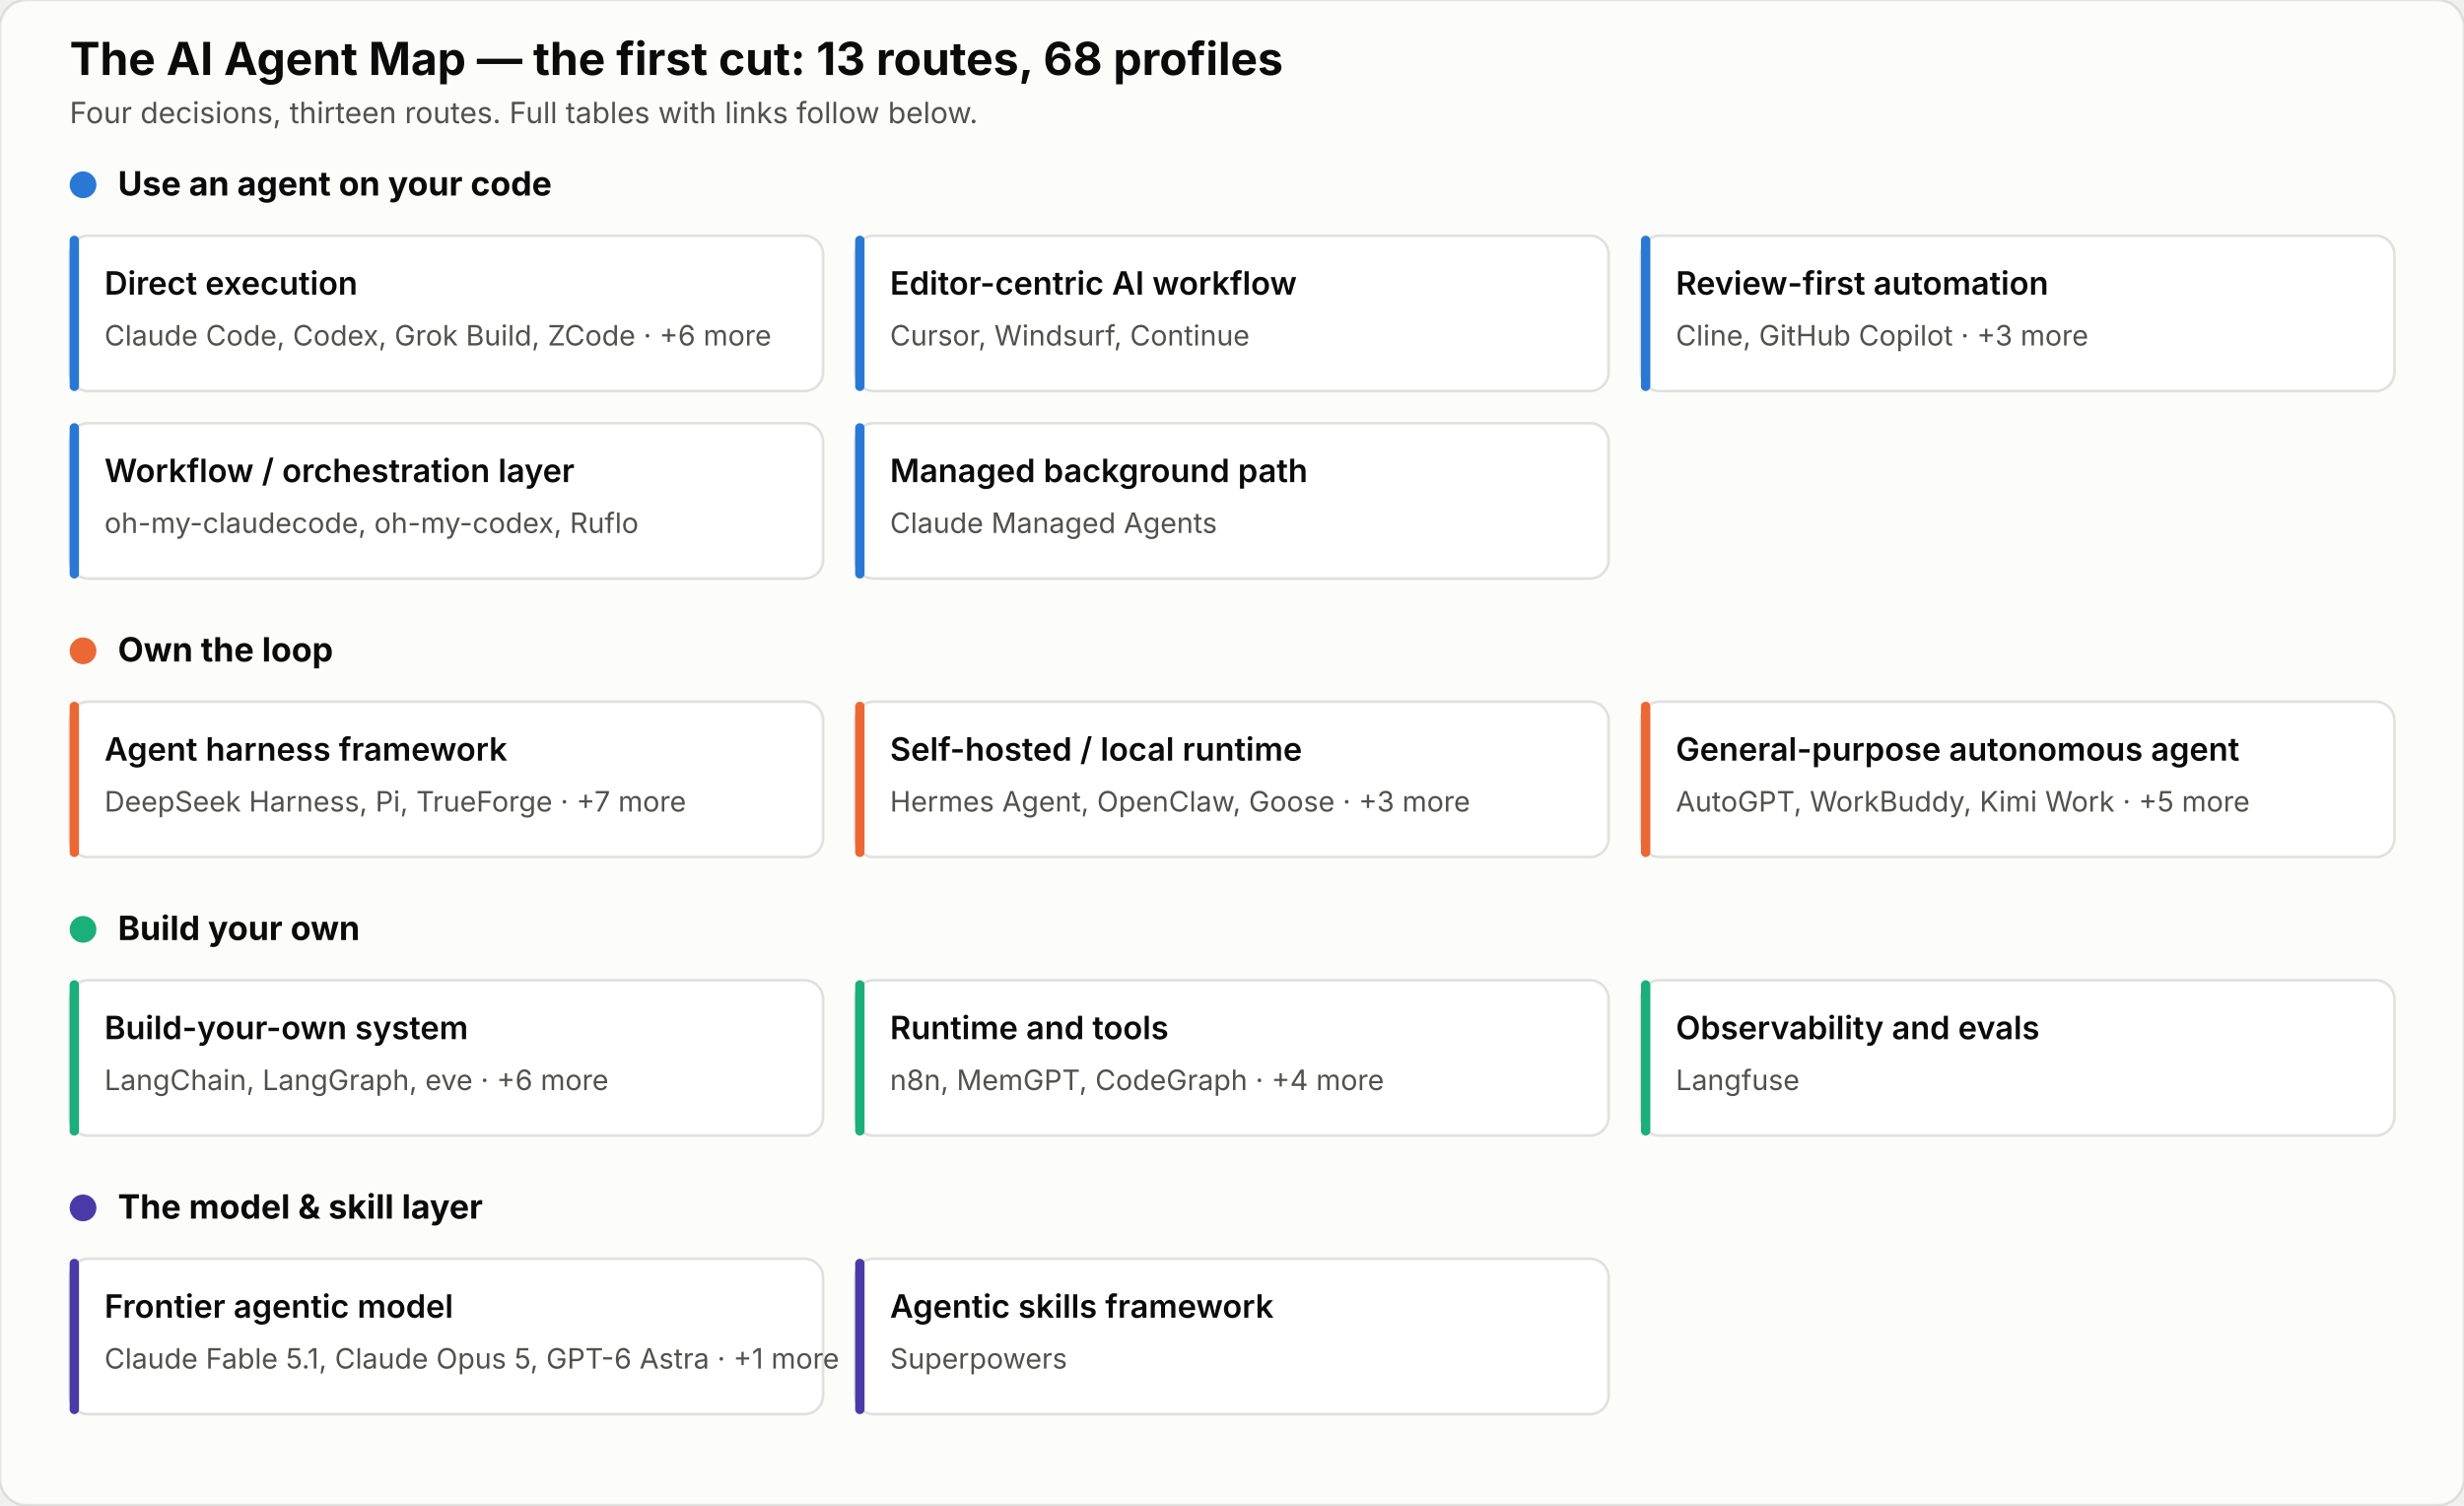
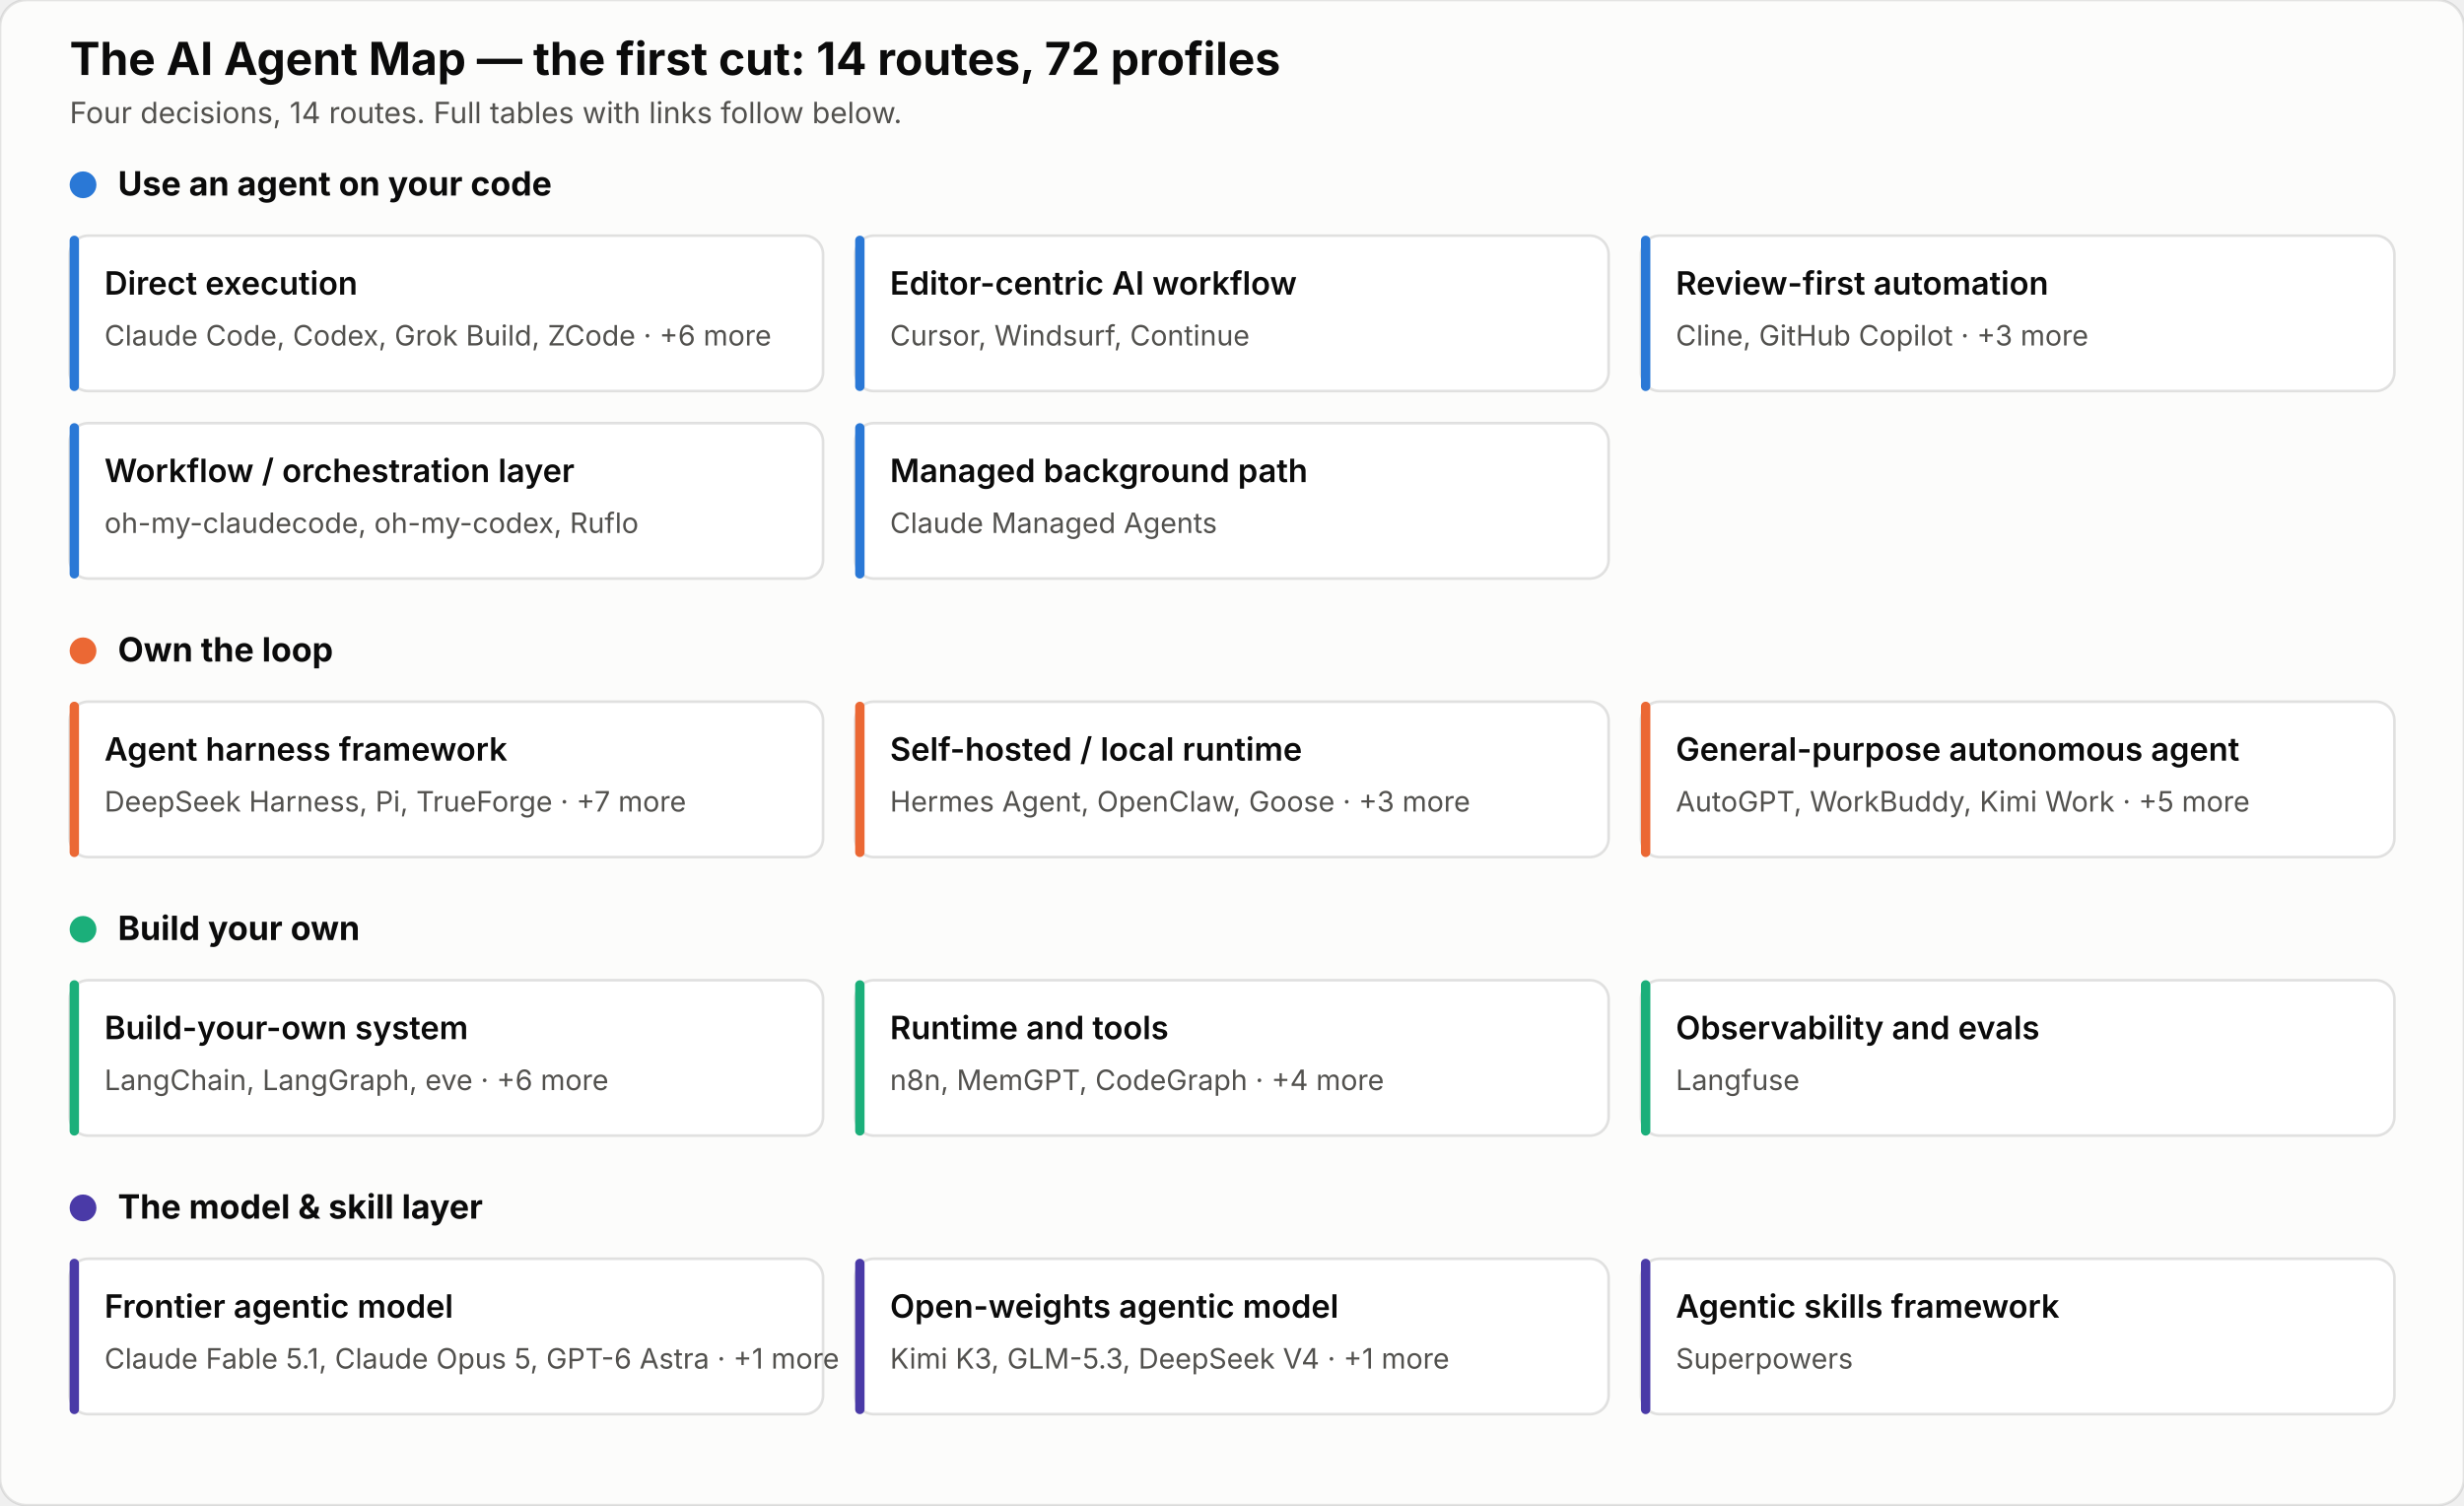
<svg xmlns="http://www.w3.org/2000/svg" width="920" height="562" viewBox="0 0 920 562" font-family="system-ui, -apple-system, sans-serif">
  <rect width="920" height="562" rx="10" fill="#fcfcfb" stroke="rgba(11,11,11,0.10)" />
-   <text x="26" y="28" font-size="17" font-weight="700" fill="#0b0b0b">The AI Agent Map — the first cut: 13 routes, 68 profiles</text>
-   <text x="26" y="46" font-size="11" fill="#52514e">Four decisions, thirteen routes. Full tables with links follow below.</text>
+   <text x="26" y="28" font-size="17" font-weight="700" fill="#0b0b0b">The AI Agent Map — the first cut: 14 routes, 72 profiles</text>
+   <text x="26" y="46" font-size="11" fill="#52514e">Four decisions, 14 routes. Full tables with links follow below.</text>
  <circle cx="31" cy="69" r="5" fill="#2a78d6" />
  <text x="44" y="73" font-size="12.5" font-weight="700" fill="#0b0b0b">Use an agent on your code</text>
  <rect x="26.0" y="88.0" width="281.3" height="58" rx="7" fill="#ffffff" stroke="rgba(11,11,11,0.12)" />
  <rect x="26.0" y="88.0" width="3.5" height="58" rx="1.75" fill="#2a78d6" />
  <text x="39.0" y="110.0" font-size="12" font-weight="600" fill="#0b0b0b">Direct execution</text>
  <text x="39.0" y="129.0" font-size="10.5" fill="#52514e">Claude Code, Codex, Grok Build, ZCode · +6 more</text>
  <rect x="319.3" y="88.0" width="281.3" height="58" rx="7" fill="#ffffff" stroke="rgba(11,11,11,0.12)" />
  <rect x="319.3" y="88.0" width="3.5" height="58" rx="1.75" fill="#2a78d6" />
  <text x="332.3" y="110.0" font-size="12" font-weight="600" fill="#0b0b0b">Editor-centric AI workflow</text>
  <text x="332.3" y="129.0" font-size="10.5" fill="#52514e">Cursor, Windsurf, Continue</text>
  <rect x="612.7" y="88.0" width="281.3" height="58" rx="7" fill="#ffffff" stroke="rgba(11,11,11,0.12)" />
  <rect x="612.7" y="88.0" width="3.5" height="58" rx="1.75" fill="#2a78d6" />
  <text x="625.7" y="110.0" font-size="12" font-weight="600" fill="#0b0b0b">Review-first automation</text>
  <text x="625.7" y="129.0" font-size="10.5" fill="#52514e">Cline, GitHub Copilot · +3 more</text>
  <rect x="26.0" y="158.0" width="281.3" height="58" rx="7" fill="#ffffff" stroke="rgba(11,11,11,0.12)" />
  <rect x="26.0" y="158.0" width="3.5" height="58" rx="1.75" fill="#2a78d6" />
  <text x="39.0" y="180.0" font-size="12" font-weight="600" fill="#0b0b0b">Workflow / orchestration layer</text>
  <text x="39.0" y="199.0" font-size="10.5" fill="#52514e">oh-my-claudecode, oh-my-codex, Ruflo</text>
  <rect x="319.3" y="158.0" width="281.3" height="58" rx="7" fill="#ffffff" stroke="rgba(11,11,11,0.12)" />
  <rect x="319.3" y="158.0" width="3.5" height="58" rx="1.75" fill="#2a78d6" />
  <text x="332.3" y="180.0" font-size="12" font-weight="600" fill="#0b0b0b">Managed background path</text>
  <text x="332.3" y="199.0" font-size="10.5" fill="#52514e">Claude Managed Agents</text>
  <circle cx="31" cy="243" r="5" fill="#eb6834" />
  <text x="44" y="247" font-size="12.5" font-weight="700" fill="#0b0b0b">Own the loop</text>
  <rect x="26.0" y="262.0" width="281.3" height="58" rx="7" fill="#ffffff" stroke="rgba(11,11,11,0.12)" />
  <rect x="26.0" y="262.0" width="3.5" height="58" rx="1.75" fill="#eb6834" />
  <text x="39.0" y="284.0" font-size="12" font-weight="600" fill="#0b0b0b">Agent harness framework</text>
  <text x="39.0" y="303.0" font-size="10.5" fill="#52514e">DeepSeek Harness, Pi, TrueForge · +7 more</text>
  <rect x="319.3" y="262.0" width="281.3" height="58" rx="7" fill="#ffffff" stroke="rgba(11,11,11,0.12)" />
  <rect x="319.3" y="262.0" width="3.5" height="58" rx="1.75" fill="#eb6834" />
  <text x="332.3" y="284.0" font-size="12" font-weight="600" fill="#0b0b0b">Self-hosted / local runtime</text>
  <text x="332.3" y="303.0" font-size="10.5" fill="#52514e">Hermes Agent, OpenClaw, Goose · +3 more</text>
  <rect x="612.7" y="262.0" width="281.3" height="58" rx="7" fill="#ffffff" stroke="rgba(11,11,11,0.12)" />
  <rect x="612.7" y="262.0" width="3.5" height="58" rx="1.75" fill="#eb6834" />
  <text x="625.7" y="284.0" font-size="12" font-weight="600" fill="#0b0b0b">General-purpose autonomous agent</text>
  <text x="625.7" y="303.0" font-size="10.5" fill="#52514e">AutoGPT, WorkBuddy, Kimi Work · +5 more</text>
  <circle cx="31" cy="347" r="5" fill="#1baf7a" />
  <text x="44" y="351" font-size="12.5" font-weight="700" fill="#0b0b0b">Build your own</text>
  <rect x="26.0" y="366.0" width="281.3" height="58" rx="7" fill="#ffffff" stroke="rgba(11,11,11,0.12)" />
  <rect x="26.0" y="366.0" width="3.5" height="58" rx="1.75" fill="#1baf7a" />
  <text x="39.0" y="388.0" font-size="12" font-weight="600" fill="#0b0b0b">Build-your-own system</text>
  <text x="39.0" y="407.0" font-size="10.5" fill="#52514e">LangChain, LangGraph, eve · +6 more</text>
  <rect x="319.3" y="366.0" width="281.3" height="58" rx="7" fill="#ffffff" stroke="rgba(11,11,11,0.12)" />
  <rect x="319.3" y="366.0" width="3.5" height="58" rx="1.75" fill="#1baf7a" />
  <text x="332.3" y="388.0" font-size="12" font-weight="600" fill="#0b0b0b">Runtime and tools</text>
  <text x="332.3" y="407.0" font-size="10.5" fill="#52514e">n8n, MemGPT, CodeGraph · +4 more</text>
  <rect x="612.7" y="366.0" width="281.3" height="58" rx="7" fill="#ffffff" stroke="rgba(11,11,11,0.12)" />
  <rect x="612.7" y="366.0" width="3.5" height="58" rx="1.75" fill="#1baf7a" />
  <text x="625.7" y="388.0" font-size="12" font-weight="600" fill="#0b0b0b">Observability and evals</text>
  <text x="625.7" y="407.0" font-size="10.5" fill="#52514e">Langfuse</text>
  <circle cx="31" cy="451" r="5" fill="#4a3aa7" />
  <text x="44" y="455" font-size="12.5" font-weight="700" fill="#0b0b0b">The model &amp; skill layer</text>
  <rect x="26.0" y="470.0" width="281.3" height="58" rx="7" fill="#ffffff" stroke="rgba(11,11,11,0.12)" />
  <rect x="26.0" y="470.0" width="3.5" height="58" rx="1.75" fill="#4a3aa7" />
  <text x="39.0" y="492.0" font-size="12" font-weight="600" fill="#0b0b0b">Frontier agentic model</text>
  <text x="39.0" y="511.0" font-size="10.5" fill="#52514e">Claude Fable 5.1, Claude Opus 5, GPT-6 Astra · +1 more</text>
  <rect x="319.3" y="470.0" width="281.3" height="58" rx="7" fill="#ffffff" stroke="rgba(11,11,11,0.12)" />
  <rect x="319.3" y="470.0" width="3.5" height="58" rx="1.75" fill="#4a3aa7" />
-   <text x="332.3" y="492.0" font-size="12" font-weight="600" fill="#0b0b0b">Agentic skills framework</text>
-   <text x="332.3" y="511.0" font-size="10.5" fill="#52514e">Superpowers</text>
+   <text x="332.3" y="492.0" font-size="12" font-weight="600" fill="#0b0b0b">Open-weights agentic model</text>
+   <text x="332.3" y="511.0" font-size="10.5" fill="#52514e">Kimi K3, GLM-5.3, DeepSeek V4 · +1 more</text>
+   <rect x="612.7" y="470.0" width="281.3" height="58" rx="7" fill="#ffffff" stroke="rgba(11,11,11,0.12)" />
+   <rect x="612.7" y="470.0" width="3.5" height="58" rx="1.75" fill="#4a3aa7" />
+   <text x="625.7" y="492.0" font-size="12" font-weight="600" fill="#0b0b0b">Agentic skills framework</text>
+   <text x="625.7" y="511.0" font-size="10.5" fill="#52514e">Superpowers</text>
</svg>
